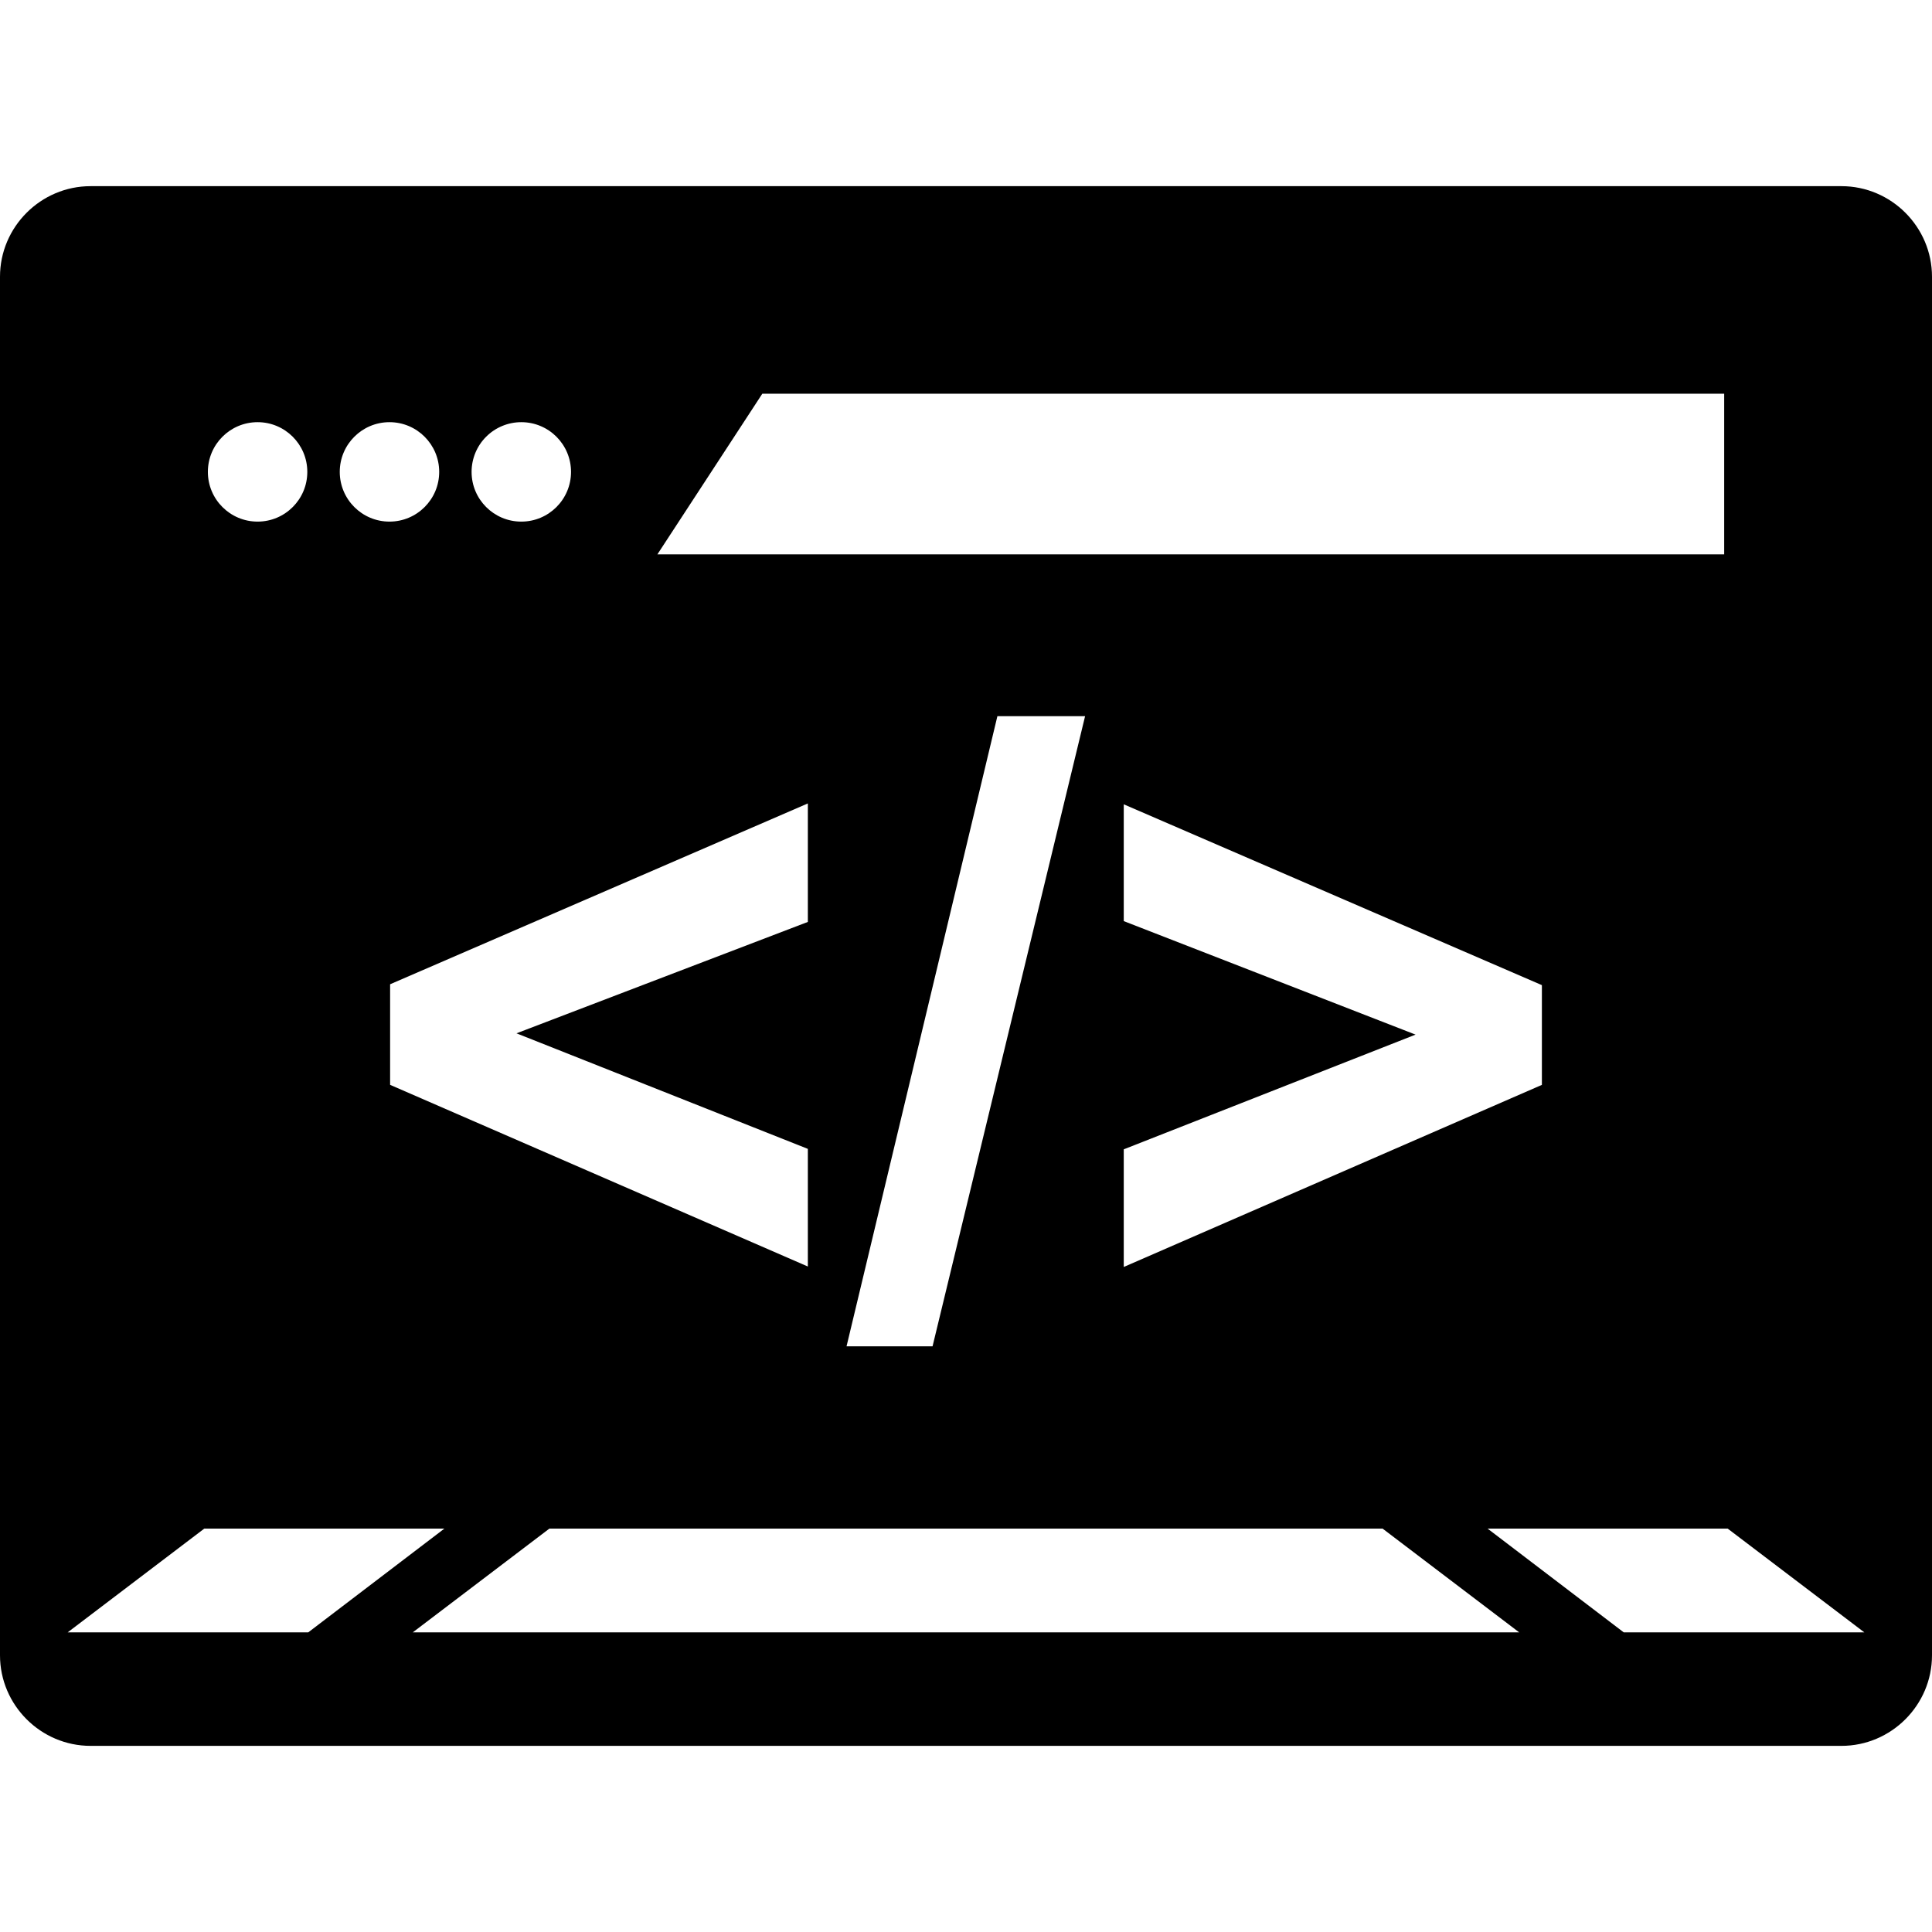
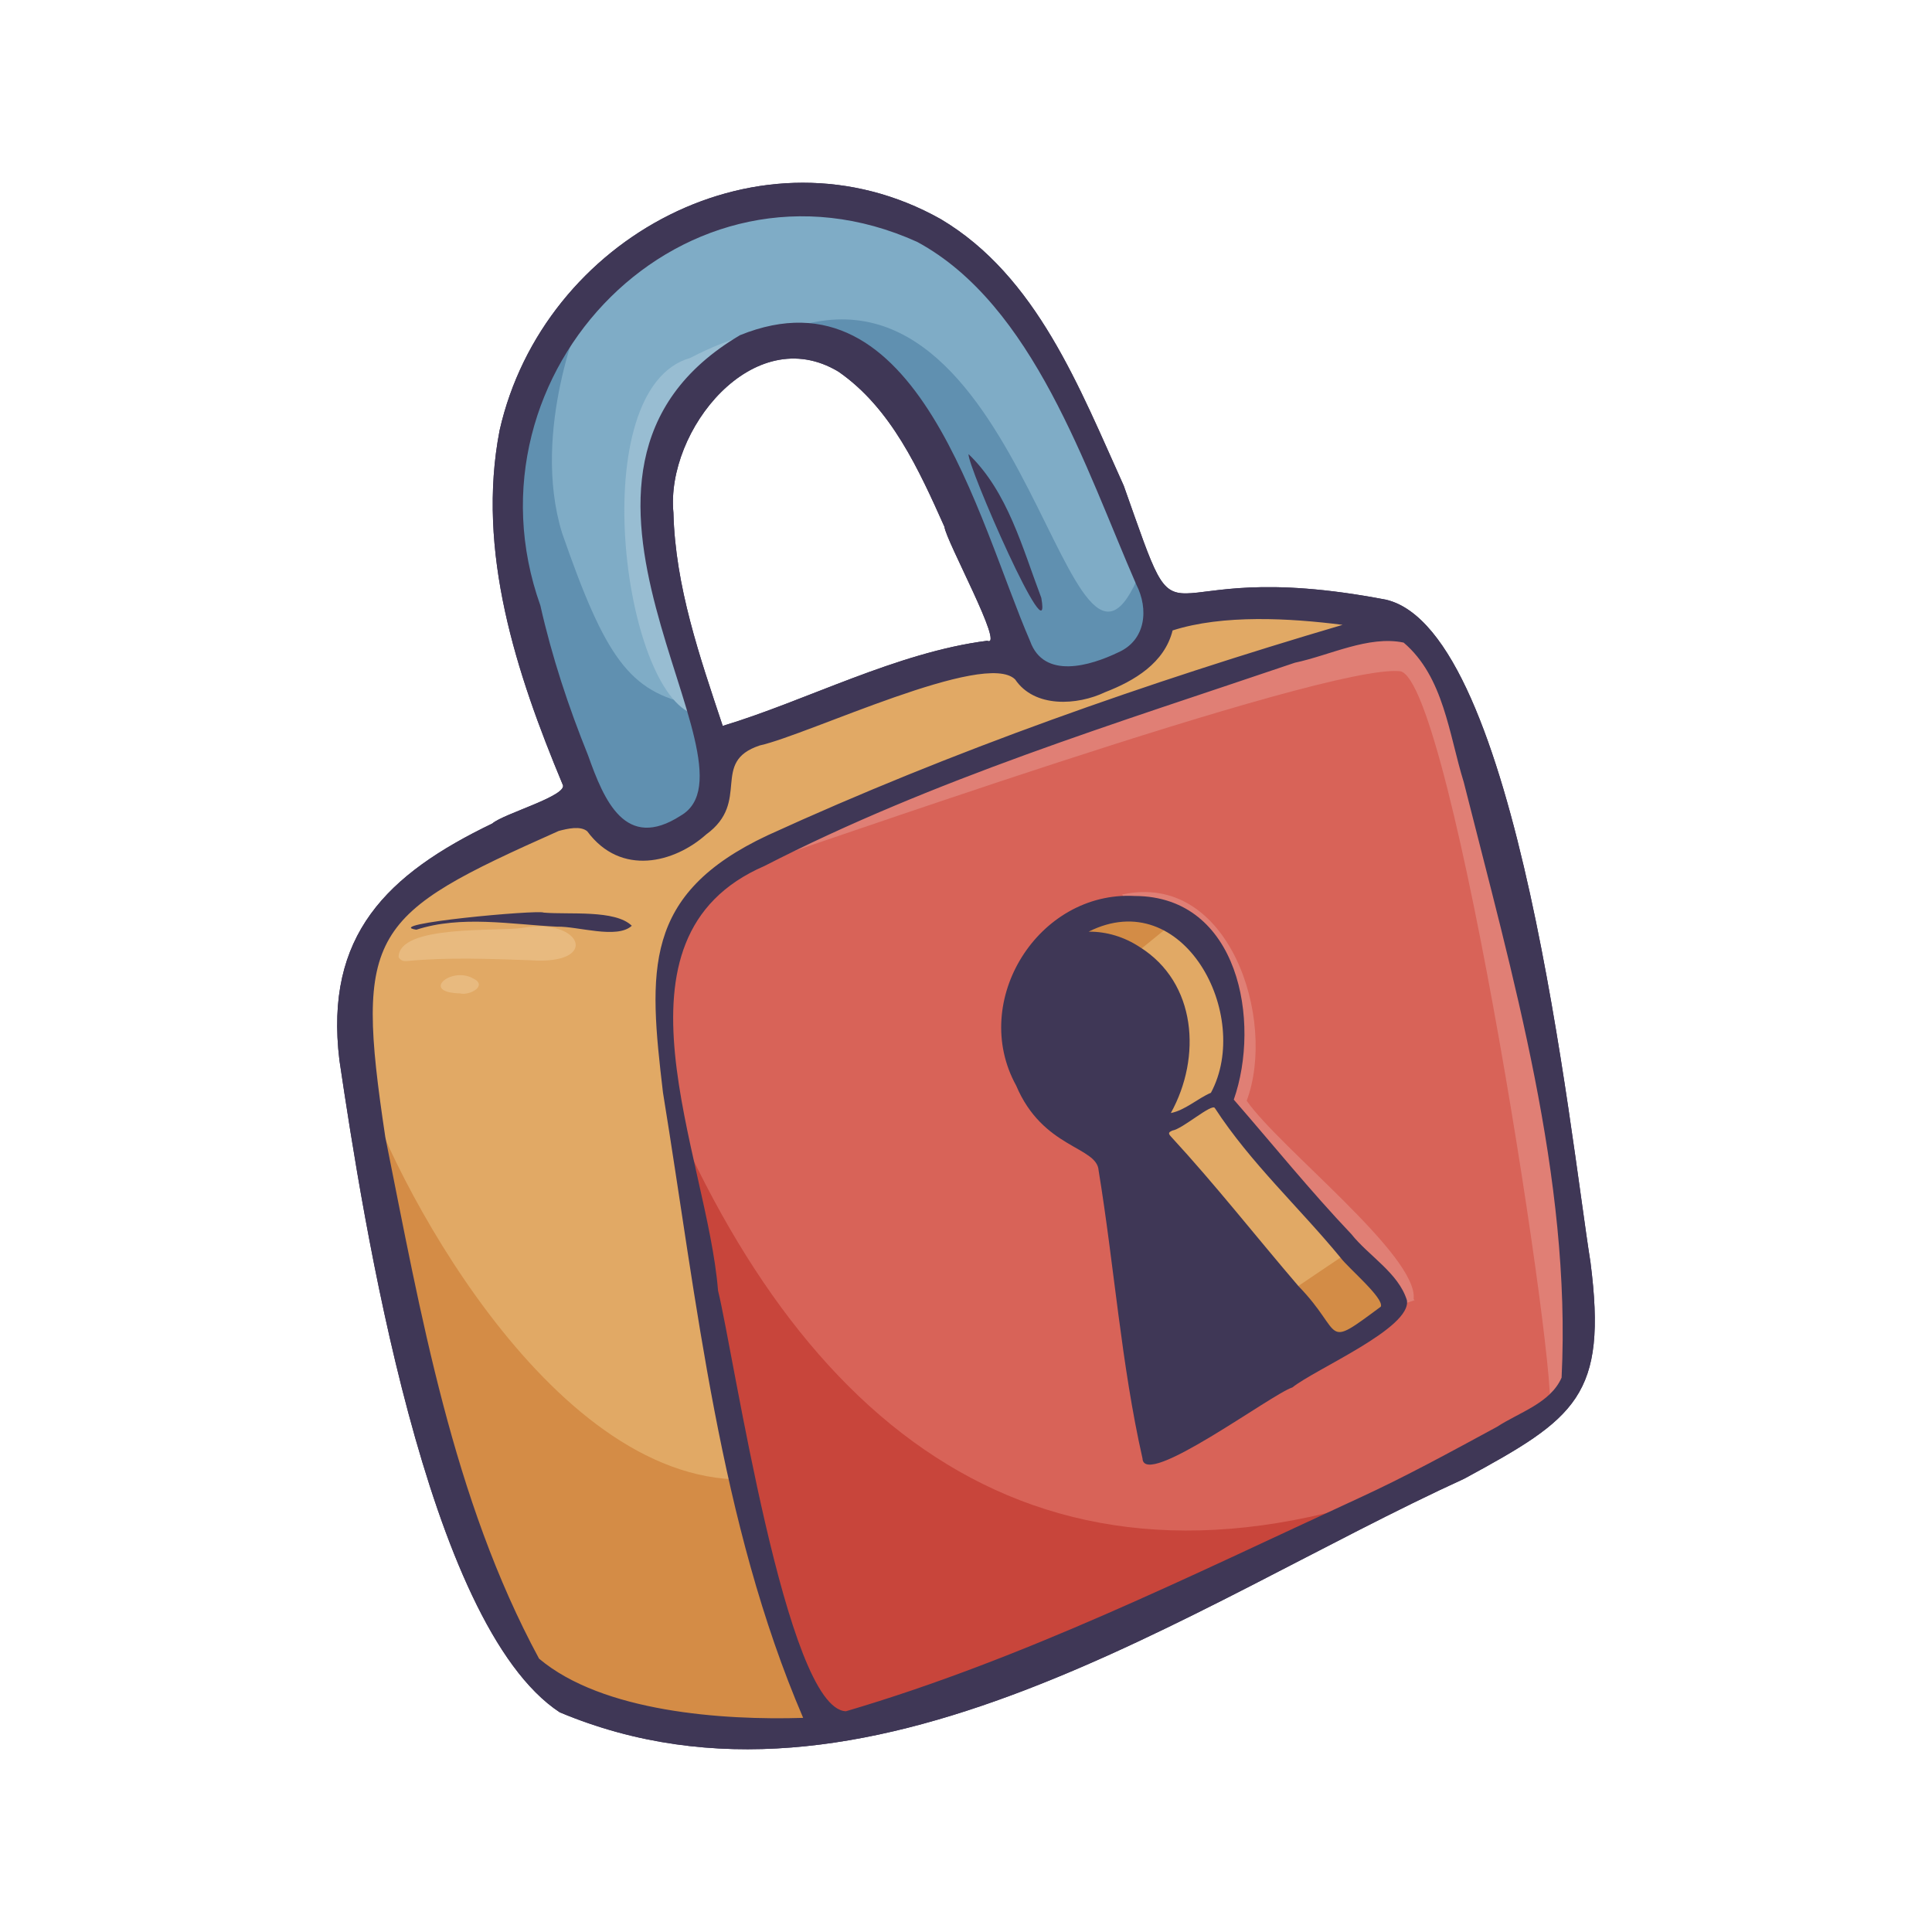
- <svg xmlns="http://www.w3.org/2000/svg" width="22" height="22" viewBox="0 0 64 64">
-   <path d="M61 6.167H3c-1.65 0-3 1.35-3 3v45.667c0 1.65 1.35 3 3 3h58c1.65 0 3-1.35 3-3V9.167c0-1.65-1.35-3-3-3zm-35.747 6.875h31.863v5.322H21.777l3.476-5.322zm11.973 17.471v-3.869l13.851 5.99v3.304L37.226 41.97v-3.897l9.666-3.8-9.666-3.76zm-1.281-6.789l-5.053 20.874h-2.849l4.997-20.874h2.905zm-9.184 14.334v3.897l-13.838-6.018v-3.332l13.838-5.99v3.925l-9.652 3.69 9.652 3.828zM17.27 13.985a1.647 1.647 0 11-1.648 1.646 1.646 1.646 0 011.648-1.646zm-4.369 0a1.647 1.647 0 11.002 3.294 1.647 1.647 0 01-.002-3.294zm-4.369 0a1.647 1.647 0 11.002 3.294 1.647 1.647 0 01-.002-3.294zm-6.29 40.089l4.525-3.437h7.954l-4.51 3.437H2.242zm11.432 0l4.525-3.437H45.8l4.525 3.437H13.674zm40.114 0l-4.51-3.437h7.954l4.526 3.437h-7.97z" />
+ <svg xmlns="http://www.w3.org/2000/svg" viewBox="0 0 500 500">
+   <path d="M411.613 326.666c-5.363-33.701-18.696-163.213-52.835-171.447-64.18-12.357-51.163 17.795-67.957-29.525-11.413-25.209-22.476-54.221-47.378-68.997-46.163-25.908-102.875 4.775-114.143 54.674-6.073 31.3 4.331 62.904 16.277 91.563 1.958 2.856-15.275 7.614-18.167 10.189-27.267 13.135-43.479 28.909-39.573 61.23 6.147 41.315 22.447 146.045 57.017 168.791 79.122 33.181 163.296-28.083 234.126-60.478 28.846-15.647 37.069-21.388 32.633-56zM255.505 165.829c-23.44 2.985-46.979 15.573-68.465 22.033-5.954-17.882-12.288-36.113-12.76-55.145-2.037-21.264 20.671-49.813 42.725-36.526 13.652 9.47 20.823 25.41 27.419 40.145.35 3.534 15.707 31.546 11.081 29.493z" fill="#3F3756" />
+   <path d="M216.596 448.295c30.967-11.462 171.455-60.524 191.667-91.333 4.2-14.67-8-99.457-15.667-125.395-7.667-25.938-15.651-71.026-34.802-69.272-29.701 7.375-178.537 49.3-183.622 82.538-4.034 21.763 4.829 76.796 4.829 76.796 4.419 12.207 19.178 114.452 37.595 126.666z" fill="#D86358" />
+   <path d="M175.003 290.696c39.145 87.67 104.592 131.723 203.896 88.808-4.174 3.942-141.554 68.189-164.378 67.767 0 0-16.627-32.346-25.526-79.452s-13.992-77.123-13.992-77.123z" fill="#C8453B" />
+   <path d="M193.596 224.212c9.203-2.593 149.207-52.565 168.75-50.501 13.617 2.197 42.015 188.826 38.537 191.639 22.341-1.18-18.151-206.627-39.657-202.858-22.754 5.525-145.613 43.806-167.63 61.72z" fill="#E07F75" />
+   <path d="M96.747 242.175c-19.051 18.748 31.129 188.596 39.24 191.786 6.067 10.431 69.028 18.48 78.534 13.309-16.13-33.312-63.248-191.114-30.289-218.254 41.821-24.89 134.806-56.825 173.562-68.6 0 0-10.36-4.455-29.529-3.705S301.4 158.26 301.4 158.26c-6.614 18.298-27.826 24.304-42.33 10.451l-74.974 24.25s3.75 27-14 25.5-19.75-12.25-19.75-12.25-48.447 21.677-53.599 35.964z" fill="#E1A965" />
+   <path d="M179.596 56.196c-67.196 30.81-52.97 109.641-20.815 159.361 9.173 3.766 23.714-.07 25.426-12.435 0 .001-15.612-65.553-14.778-75.523.833-9.97 11-38.97 28.833-39.97 39.421-5.332 57.488 66.27 65.5 82.667 13.136 10.756 33.835 5.528 35.667-13.669C281.428 106.87 254.9 32.235 179.596 56.196z" fill="#7FACC6" />
+   <path d="M150.763 80.628s-13.456 30.713-5.312 57.273c11.17 32.201 17.423 41.243 33.98 44.485l3.331 22.242c-.08 12.551-19.577 12.118-25.203 8.854-16.102-21.638-40.864-109.493-6.796-132.854zm54.833 4.084c60.913-19.717 70.675 110.13 89.5 63.329 9.21 23.236-13.999 31.799-30.251 21.171-10.685-31.68-19.663-66.093-59.249-84.5z" fill="#6090B0" />
+   <path d="M179.813 184.933c-18.69-5.4-28.85-84.407-1.215-92.286 11.967-6.209 18.665-6.572 18.665-6.572-38.961 12.323-22.397 74.774-17.45 98.858z" fill="#98BDD2" />
+   <path d="M93.477 278.736c7.165 24.408 48.147 104.364 98.726 104.161l19.142 65.062c-13.315-.371-62.48 2.215-77.158-17.172-18.416-21.203-39.527-131.291-40.71-152.051z" fill="#D48C46" />
+   <path d="M365.848 336.216c1.263-11.162-34.554-38.992-43.208-51.337 7.858-20.974-4.53-59.457-32.206-53.382l56.481 111.465 19.179-6.467-.246-.279z" fill="#E07F75" />
+   <path d="M411.613 326.666c-5.363-33.701-18.696-163.213-52.835-171.447-64.18-12.357-51.163 17.795-67.957-29.525-11.413-25.209-22.476-54.221-47.378-68.997-46.163-25.908-102.875 4.775-114.143 54.674-6.073 31.3 4.331 62.904 16.277 91.563 1.958 2.856-15.275 7.614-18.167 10.189-27.267 13.135-43.479 28.909-39.573 61.23 6.147 41.315 22.447 146.045 57.017 168.791 79.122 33.181 163.296-28.083 234.126-60.478 28.846-15.647 37.069-21.388 32.633-56zm-271.767-169.96c-21.545-60.459 37.652-121.183 97.537-94.095 30.093 16.282 43.592 58.647 56.683 88.656 3.267 6.372 2.476 14.42-4.649 17.558-7.165 3.464-19.256 7.138-22.835-2.922-13.428-30.901-28.981-97.815-75.057-79.164-60.432 35.622 7.511 111.104-15.347 124.344-14.344 9.27-19.838-3.917-24.006-15.652-5.086-12.593-9.337-25.464-12.326-38.725zm115.659 9.123c-23.44 2.985-46.979 15.573-68.465 22.033-5.954-17.882-12.288-36.113-12.76-55.145-2.037-21.264 20.671-49.813 42.725-36.526 13.652 9.47 20.823 25.41 27.419 40.145.35 3.534 15.707 31.546 11.081 29.493zm-47.648 278.755c-20.763.652-51.913-1.478-68.351-15.331-22.365-41.34-30.616-89.275-39.793-134.999-8.022-53.361-4.008-57.418 44.877-79.203 2.256-.591 5.604-1.405 7.391.088 8.71 11.79 22.583 8.128 30.758.834 11.755-8.556.956-18.771 13.893-23.052 12.499-2.762 58.36-24.794 66.098-17.071 5.002 7.401 16.047 6.749 23.315 3.268 7.522-2.908 15.332-7.539 17.422-15.962 13.072-4.182 30.372-3.179 43.998-1.447-50.563 14.906-100.842 32.525-148.8 54.469-32.434 15.229-30.806 35.008-27.089 66.566 8.835 54.221 14.573 111.279 36.281 161.84zm196.284-88.056c-2.888 6.614-11.038 9.007-16.738 12.743-11.808 6.389-23.605 12.879-35.811 18.473-43.359 19.977-86.828 41.653-132.675 55.131-15.496-.639-28.965-92.138-33.091-108.876-2.78-35.272-30.91-91.32 12.013-109.883 43.549-22.36 90.985-36.892 137.26-52.602 9.026-1.899 19.07-7.107 28.153-5.215 10.403 8.818 11.74 23.789 15.564 36.104 12.587 49.96 27.891 102.448 25.325 154.125z" fill="#3F3756" />
+   <path d="M137.156 248.503c-10.572-.354-21.226-.805-31.762.211-.891.079-1.731-.074-2.239-1 .065-8.449 25.42-6.597 31.983-7.562 15.485-2.821 20.444 9.721 2.018 8.351z" fill="#E8BA7F" />
+   <path d="M140.731 236.184c6.556.566 18.458-.813 22.776 3.4-3.803 3.538-14.047.091-19.281.243-12.01-.593-24.844-2.991-36.481.784-9.373-1.465 31.503-5.231 32.986-4.427z" fill="#3F3756" />
+   <path d="M119.025 257.085c-10.288-.233-2.281-7.028 3.365-3.893 4.05 1.87-.893 4.57-3.365 3.893z" fill="#E8BA7F" />
+   <path d="M250.677 117.542c10.153 9.744 13.941 24.332 18.806 37.165 3.007 16.594-19.387-34.645-18.806-37.165z" fill="#3F3756" />
+   <path d="M279.221 243.212c31.111 5.794 26.529 30.305 17.5 49.875l48.75 56.125 17.125-11.375-46.191-52.375c8.128-18.767 2.178-51.118-28.435-49.625-6.374.625-8.749 7.375-8.749 7.375z" fill="#E1A965" />
+   <path d="M302.908 239.399l-9.312 7.562-13.188-5.254c1.632-6.815 20.901-3.47 22.5-2.308zm45.105 85.313l-13.584 9.166 11.167 13 14.5-9z" fill="#D38C46" />
+   <path d="M364.103 336.495c-2.204-7.073-9.817-11.399-14.366-17.096-10.626-11.19-20.314-23.187-30.434-34.817 7.026-20.07 1.393-52.633-25.633-52.704-24.927-1.35-42.776 27.161-30.692 49.06 6.901 16.348 20.928 15.725 21.341 21.972 4.061 24.754 5.836 50.093 11.358 74.53.337 8.048 33.479-16.712 38.803-18.379 5.947-4.791 30.908-15.368 29.623-22.566zm-69.169-91.42c-3.909-2.561-8.429-3.995-13.195-3.965 24.516-12.317 42.386 21.663 31.652 41.695-3.509 1.52-6.69 4.525-10.38 5.248 7.982-14.399 6.717-33.753-8.077-42.978zm62.424 93.084c-15.283 11.338-9.325 7.015-21.321-5.315-11.029-12.874-21.491-26.233-32.989-38.698-.827-.889-.566-1.133.35-1.555 2.629-.386 10.272-7.151 11.008-5.819 9.213 14.169 21.861 25.744 32.572 38.768 1.876 2.559 11.267 10.427 10.38 12.619z" fill="#3F3756" />
</svg>
